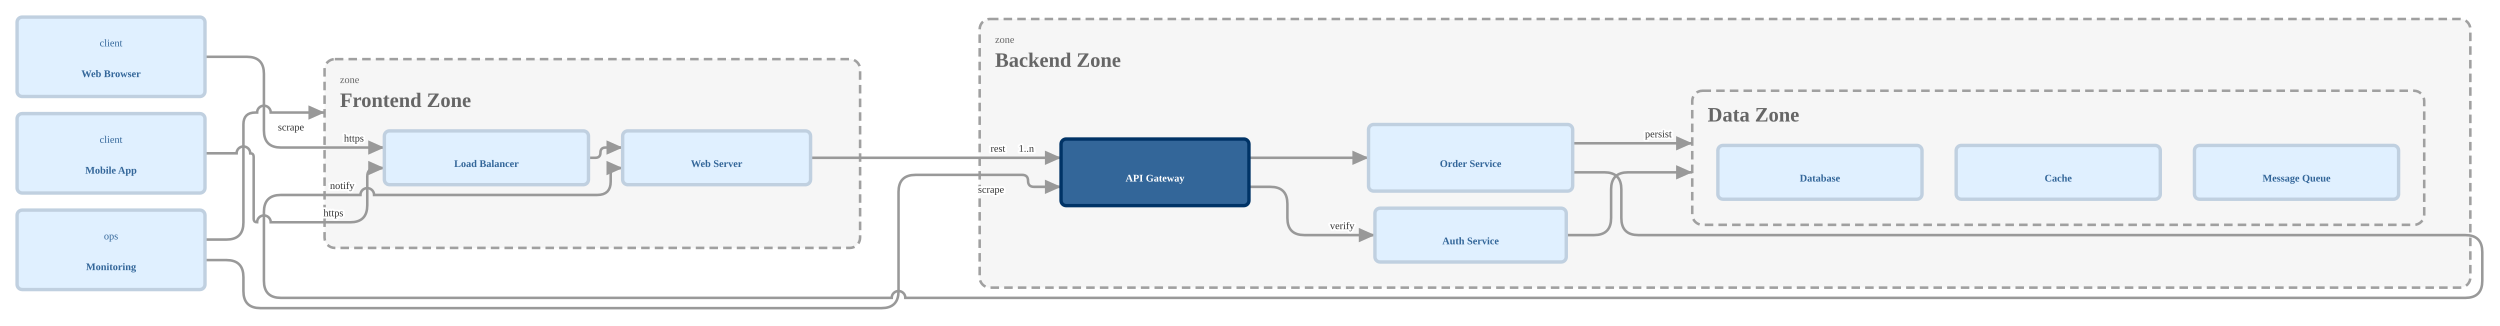
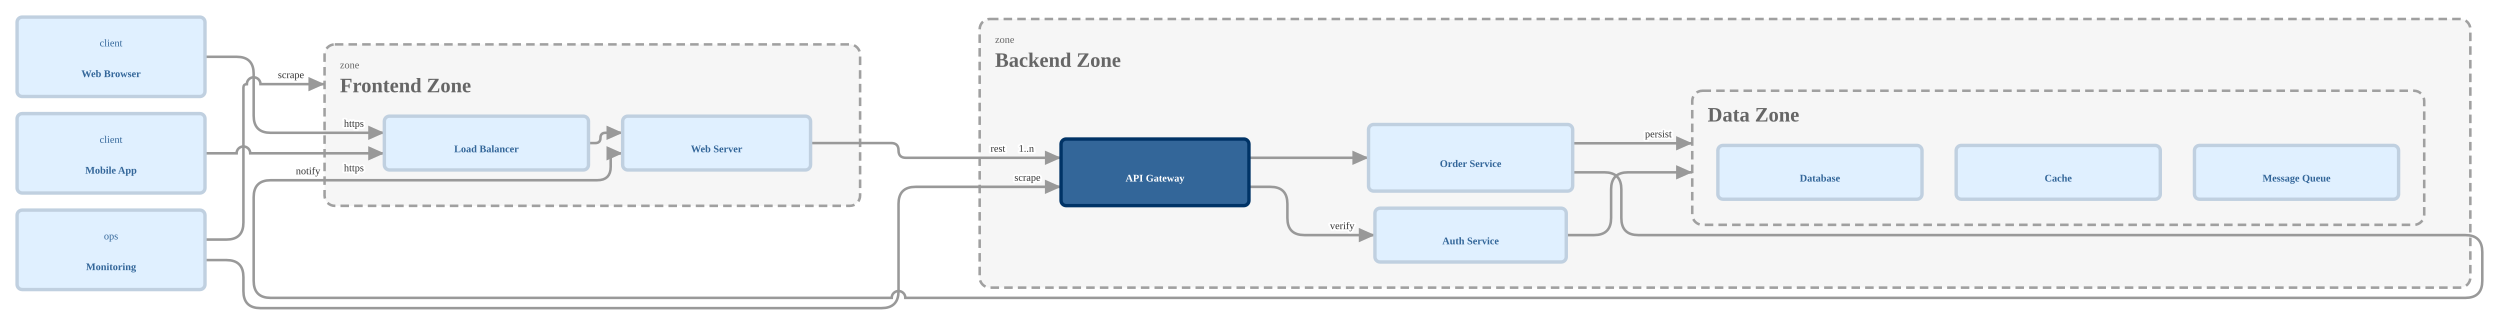
<svg xmlns="http://www.w3.org/2000/svg" xmlns:xlink="http://www.w3.org/1999/xlink" viewBox="20 20 2927 381" width="2927" height="381">
  <defs>
    <style>
.gradia-3167da4d { fill: none; stroke: var(--gradia-color-edge-line, #999999); stroke-width: 3 }
.gradia-6c7500cd { fill: var(--gradia-color-edge-line, #999999) }
.gradia-88d12a47 { font-family: var(--gradia-font-family, 'Helvetica'), ui-sans-serif, -apple-system, Helvetica, Arial, sans-serif; font-size: var(--gradia-size-font-edge, 16px); text-anchor: end; fill: var(--gradia-color-edge-name, #333333); stroke: var(--gradia-color-edge-halo, #ffffff); stroke-width: 4.5; paint-order: stroke; stroke-linejoin: round }
.gradia-a09eb644 { font-family: var(--gradia-font-family, 'Helvetica'), ui-sans-serif, -apple-system, Helvetica, Arial, sans-serif; font-size: var(--gradia-size-font-arity, 16px); text-anchor: middle; fill: var(--gradia-color-edge-arity, #333333); stroke: var(--gradia-color-edge-halo, #ffffff); stroke-width: 4.5; paint-order: stroke; stroke-linejoin: round }
.gradia-c318c042 { fill: var(--gradia-color-node-regular-box, #e0f0ff); stroke: var(--gradia-color-node-regular-border, #c0d0e0); stroke-width: 4 }
.gradia-7838a2f5 { font-family: var(--gradia-font-family, 'Helvetica'), ui-sans-serif, -apple-system, Helvetica, Arial, sans-serif; font-size: var(--gradia-size-font-type, 16px); text-anchor: middle; fill: var(--gradia-color-node-regular-name, #336699) }
.gradia-f36ab1ca { font-family: var(--gradia-font-family, 'Helvetica'), ui-sans-serif, -apple-system, Helvetica, Arial, sans-serif; font-size: var(--gradia-size-font-node, 30px); font-weight: 600; text-anchor: middle; fill: var(--gradia-color-node-regular-name, #336699) }
.gradia-92e1c07c { fill: var(--gradia-color-node-primary-box, #336699); stroke: var(--gradia-color-node-primary-border, #003366); stroke-width: 4 }
.gradia-034f2f83 { font-family: var(--gradia-font-family, 'Helvetica'), ui-sans-serif, -apple-system, Helvetica, Arial, sans-serif; font-size: var(--gradia-size-font-node, 30px); font-weight: 600; text-anchor: middle; fill: var(--gradia-color-node-primary-name, #ffffff) }
.gradia-c2ff906f { fill: var(--gradia-color-container-box, #f6f6f6); stroke: var(--gradia-color-container-border, #a0a0a0); stroke-width: 3 }
.gradia-466acfed { font-family: var(--gradia-font-family, 'Helvetica'), ui-sans-serif, -apple-system, Helvetica, Arial, sans-serif; font-size: var(--gradia-size-font-type, 16px); fill: var(--gradia-color-container-name, #666666) }
.gradia-a062cd18 { font-family: var(--gradia-font-family, 'Helvetica'), ui-sans-serif, -apple-system, Helvetica, Arial, sans-serif; font-size: 24px; font-weight: 600; fill: var(--gradia-color-container-name, #666666) }
</style>
    <marker id="gradia-7f7e5f60d17e-arrow" viewBox="0 0 10 10" refX="9" refY="5" markerWidth="21" markerHeight="21" markerUnits="userSpaceOnUse" orient="auto-start-reverse">
      <path d="M 0 1 L 9 5 L 0 9 z" class="gradia-6c7500cd" />
    </marker>
  </defs>
  <a href="#frontend" xlink:href="#frontend">
-     <rect x="400" y="89.25" width="627" height="221" rx="12" class="gradia-c2ff906f" stroke-dasharray="10 6" />
-     <text x="418" y="117.25" class="gradia-466acfed">zone</text>
-     <text x="418" y="145.25" class="gradia-a062cd18">Frontend Zone</text>
+     <rect x="400" y="72" width="627" height="189" rx="12" class="gradia-c2ff906f" stroke-dasharray="10 6" />
+     <text x="418" y="100" class="gradia-466acfed">zone</text>
+     <text x="418" y="128" class="gradia-a062cd18">Frontend Zone</text>
  </a>
  <rect x="1167" y="42.25" width="1745.28" height="314.5" rx="12" class="gradia-c2ff906f" stroke-dasharray="10 6" />
  <text x="1185" y="70.25" class="gradia-466acfed">zone</text>
  <text x="1185" y="98.25" class="gradia-a062cd18">Backend Zone</text>
  <rect x="2001.28" y="126.25" width="857" height="157" rx="12" class="gradia-c2ff906f" stroke-dasharray="10 6" />
  <text x="2019.28" y="162.25" class="gradia-a062cd18">Data Zone</text>
-   <path d="M 709 204.75 L 717 204.75 Q 723 204.75 723 198.75 L 723 198.75 Q 723 192.75 729 192.75 L 749 192.75" class="gradia-3167da4d" marker-end="url(#gradia-7f7e5f60d17e-arrow)" />
+   <path d="M 709 187.5 L 717 187.5 Q 723 187.5 723 181.5 L 723 181.5 Q 723 175.5 729 175.5 L 749 175.5" class="gradia-3167da4d" marker-end="url(#gradia-7f7e5f60d17e-arrow)" />
  <path d="M 1482.28 238.75 L 1507.28 238.75 Q 1527.28 238.75 1527.28 258.75 L 1527.28 275.25 Q 1527.28 295.25 1547.28 295.25 L 1629.78 295.25" class="gradia-3167da4d" marker-end="url(#gradia-7f7e5f60d17e-arrow)" />
  <path d="M 1482.28 204.75 L 1622.28 204.75" class="gradia-3167da4d" marker-end="url(#gradia-7f7e5f60d17e-arrow)" />
  <path d="M 1861.28 187.75 L 2001.28 187.75" class="gradia-3167da4d" marker-end="url(#gradia-7f7e5f60d17e-arrow)" />
  <path d="M 1853.78 295.25 L 1886.28 295.25 Q 1906.28 295.25 1906.28 275.25 L 1906.28 241.75 Q 1906.28 221.75 1926.28 221.75 L 2001.28 221.75" class="gradia-3167da4d" marker-end="url(#gradia-7f7e5f60d17e-arrow)" />
-   <path d="M 260 86.5 L 309 86.5 Q 329 86.5 329 106.5 L 329 172.75 Q 329 192.75 349 192.75 L 470 192.75" class="gradia-3167da4d" marker-end="url(#gradia-7f7e5f60d17e-arrow)" />
-   <path d="M 260 199.5 L 297 199.5 A 8 8 0 0 1 313 199.5 L 313 199.5 Q 317 199.5 317 203.5 L 317 276.25 Q 317 280.25 321 280.25 L 321 280.25 A 8 8 0 0 1 337 280.25 L 430 280.25 Q 450 280.25 450 260.25 L 450 226.75 Q 450 216.75 460 216.75 L 470 216.75" class="gradia-3167da4d" marker-end="url(#gradia-7f7e5f60d17e-arrow)" />
-   <path d="M 969 204.75 L 1262.28 204.75" class="gradia-3167da4d" marker-end="url(#gradia-7f7e5f60d17e-arrow)" />
-   <path d="M 1861.28 221.75 L 1898.28 221.75 Q 1918.28 221.75 1918.28 241.75 L 1918.28 275.25 Q 1918.28 295.25 1938.28 295.25 L 2906.28 295.25 Q 2926.28 295.25 2926.28 315.25 L 2926.28 348.75 Q 2926.28 368.75 2906.28 368.75 L 1080 368.75 A 8 8 0 0 0 1064 368.75 L 349 368.75 Q 329 368.75 329 348.75 L 329 268.25 Q 329 248.25 349 248.25 L 442 248.25 A 8 8 0 0 1 458 248.25 L 719.25 248.25 Q 735 248.25 735 232.5 L 735 223.75 Q 735 216.75 742 216.75 L 749 216.75" class="gradia-3167da4d" marker-end="url(#gradia-7f7e5f60d17e-arrow)" />
-   <path d="M 260 300.5 L 285 300.5 Q 305 300.5 305 280.5 L 305 165.75 Q 305 151.75 319 151.75 L 321 151.75 A 8 8 0 0 1 337 151.75 L 400 151.75" class="gradia-3167da4d" marker-end="url(#gradia-7f7e5f60d17e-arrow)" />
-   <path d="M 260 324.5 L 285 324.5 Q 305 324.5 305 344.5 L 305 360.75 Q 305 380.75 325 380.75 L 1052 380.75 Q 1072 380.75 1072 360.75 L 1072 244.75 Q 1072 224.75 1092 224.75 L 1216.64 224.75 Q 1223.64 224.75 1223.64 231.75 L 1223.64 231.75 Q 1223.64 238.75 1230.64 238.75 L 1262.28 238.75" class="gradia-3167da4d" marker-end="url(#gradia-7f7e5f60d17e-arrow)" />
+   <path d="M 260 86.5 L 297 86.5 Q 317 86.5 317 106.5 L 317 155.5 Q 317 175.5 337 175.5 L 470 175.5" class="gradia-3167da4d" marker-end="url(#gradia-7f7e5f60d17e-arrow)" />
+   <path d="M 260 199.5 L 297 199.5 A 8 8 0 0 1 313 199.5 L 470 199.5" class="gradia-3167da4d" marker-end="url(#gradia-7f7e5f60d17e-arrow)" />
+   <path d="M 969 187.5 L 1063.375 187.5 Q 1072 187.5 1072 196.125 L 1072 196.125 Q 1072 204.75 1080.625 204.75 L 1262.28 204.75" class="gradia-3167da4d" marker-end="url(#gradia-7f7e5f60d17e-arrow)" />
+   <path d="M 1861.28 221.75 L 1898.28 221.75 Q 1918.28 221.75 1918.28 241.75 L 1918.28 275.25 Q 1918.28 295.25 1938.28 295.25 L 2906.28 295.25 Q 2926.28 295.25 2926.28 315.25 L 2926.28 348.75 Q 2926.28 368.75 2906.28 368.75 L 1080 368.75 A 8 8 0 0 0 1064 368.75 L 337 368.75 Q 317 368.75 317 348.75 L 317 251 Q 317 231 337 231 L 719.25 231 Q 735 231 735 215.25 L 735 206.5 Q 735 199.5 742 199.5 L 749 199.5" class="gradia-3167da4d" marker-end="url(#gradia-7f7e5f60d17e-arrow)" />
+   <path d="M 260 300.5 L 285 300.5 Q 305 300.5 305 280.5 L 305 122.5 Q 305 118.5 309 118.5 L 309 118.5 A 8 8 0 0 1 325 118.5 L 400 118.5" class="gradia-3167da4d" marker-end="url(#gradia-7f7e5f60d17e-arrow)" />
+   <path d="M 260 324.5 L 285 324.5 Q 305 324.5 305 344.5 L 305 360.75 Q 305 380.75 325 380.75 L 1052 380.75 Q 1072 380.75 1072 360.75 L 1072 258.75 Q 1072 238.75 1092 238.75 L 1262.28 238.75" class="gradia-3167da4d" marker-end="url(#gradia-7f7e5f60d17e-arrow)" />
  <rect x="40" y="40" width="220" height="93" rx="6" class="gradia-c318c042" />
  <text x="150" y="74.3" class="gradia-7838a2f5">client</text>
  <text x="150" y="110.3" class="gradia-f36ab1ca">Web Browser</text>
  <rect x="40" y="153" width="220" height="93" rx="6" class="gradia-c318c042" />
  <text x="150" y="187.3" class="gradia-7838a2f5">client</text>
  <text x="150" y="223.3" class="gradia-f36ab1ca">Mobile App</text>
  <rect x="40" y="266" width="220" height="93" rx="6" class="gradia-c318c042" />
  <text x="150" y="300.3" class="gradia-7838a2f5">ops</text>
  <text x="150" y="336.3" class="gradia-f36ab1ca">Monitoring</text>
-   <rect x="470" y="173.25" width="239" height="63" rx="6" class="gradia-c318c042" />
-   <text x="589.5" y="215.55" class="gradia-f36ab1ca">Load Balancer</text>
-   <rect x="749" y="173.25" width="220" height="63" rx="6" class="gradia-c318c042" />
-   <text x="859" y="215.55" class="gradia-f36ab1ca">Web Server</text>
+   <rect x="470" y="156" width="239" height="63" rx="6" class="gradia-c318c042" />
+   <text x="589.5" y="198.3" class="gradia-f36ab1ca">Load Balancer</text>
+   <rect x="749" y="156" width="220" height="63" rx="6" class="gradia-c318c042" />
+   <text x="859" y="198.3" class="gradia-f36ab1ca">Web Server</text>
  <rect x="1262.28" y="182.75" width="220" height="78" rx="6" class="gradia-92e1c07c" />
  <text x="1372.28" y="232.55" class="gradia-034f2f83">API Gateway</text>
  <rect x="1629.78" y="263.75" width="224" height="63" rx="6" class="gradia-c318c042" />
  <text x="1741.78" y="306.05" class="gradia-f36ab1ca">Auth Service</text>
  <rect x="1622.28" y="165.75" width="239" height="78" rx="6" class="gradia-c318c042" />
  <text x="1741.78" y="215.55" class="gradia-f36ab1ca">Order Service</text>
  <rect x="2031.28" y="190.25" width="239" height="63" rx="6" class="gradia-c318c042" />
  <text x="2150.78" y="232.55" class="gradia-f36ab1ca">Database</text>
  <rect x="2310.28" y="190.25" width="239" height="63" rx="6" class="gradia-c318c042" />
  <text x="2429.78" y="232.55" class="gradia-f36ab1ca">Cache</text>
  <rect x="2589.28" y="190.25" width="239" height="63" rx="6" class="gradia-c318c042" />
  <text x="2708.78" y="232.55" class="gradia-f36ab1ca">Message Queue</text>
  <text x="1605.78" y="288.25" class="gradia-88d12a47">verify</text>
  <text x="1977.28" y="180.75" class="gradia-88d12a47">persist</text>
-   <text x="446" y="185.75" class="gradia-88d12a47">https</text>
-   <text x="422" y="273.25" class="gradia-88d12a47">https</text>
+   <text x="446" y="168.5" class="gradia-88d12a47">https</text>
+   <text x="446" y="220.5" class="gradia-88d12a47">https</text>
  <text x="1197" y="197.75" class="gradia-88d12a47">rest</text>
-   <text x="435" y="241.25" class="gradia-88d12a47">notify</text>
-   <text x="1195.64" y="245.75" class="gradia-88d12a47">scrape</text>
-   <text x="376" y="172.75" class="gradia-88d12a47">scrape</text>
+   <text x="395" y="224" class="gradia-88d12a47">notify</text>
+   <text x="376" y="111.5" class="gradia-88d12a47">scrape</text>
+   <text x="1238.28" y="231.75" class="gradia-88d12a47">scrape</text>
  <text x="1221.64" y="197.75" class="gradia-a09eb644">1..n</text>
</svg>
